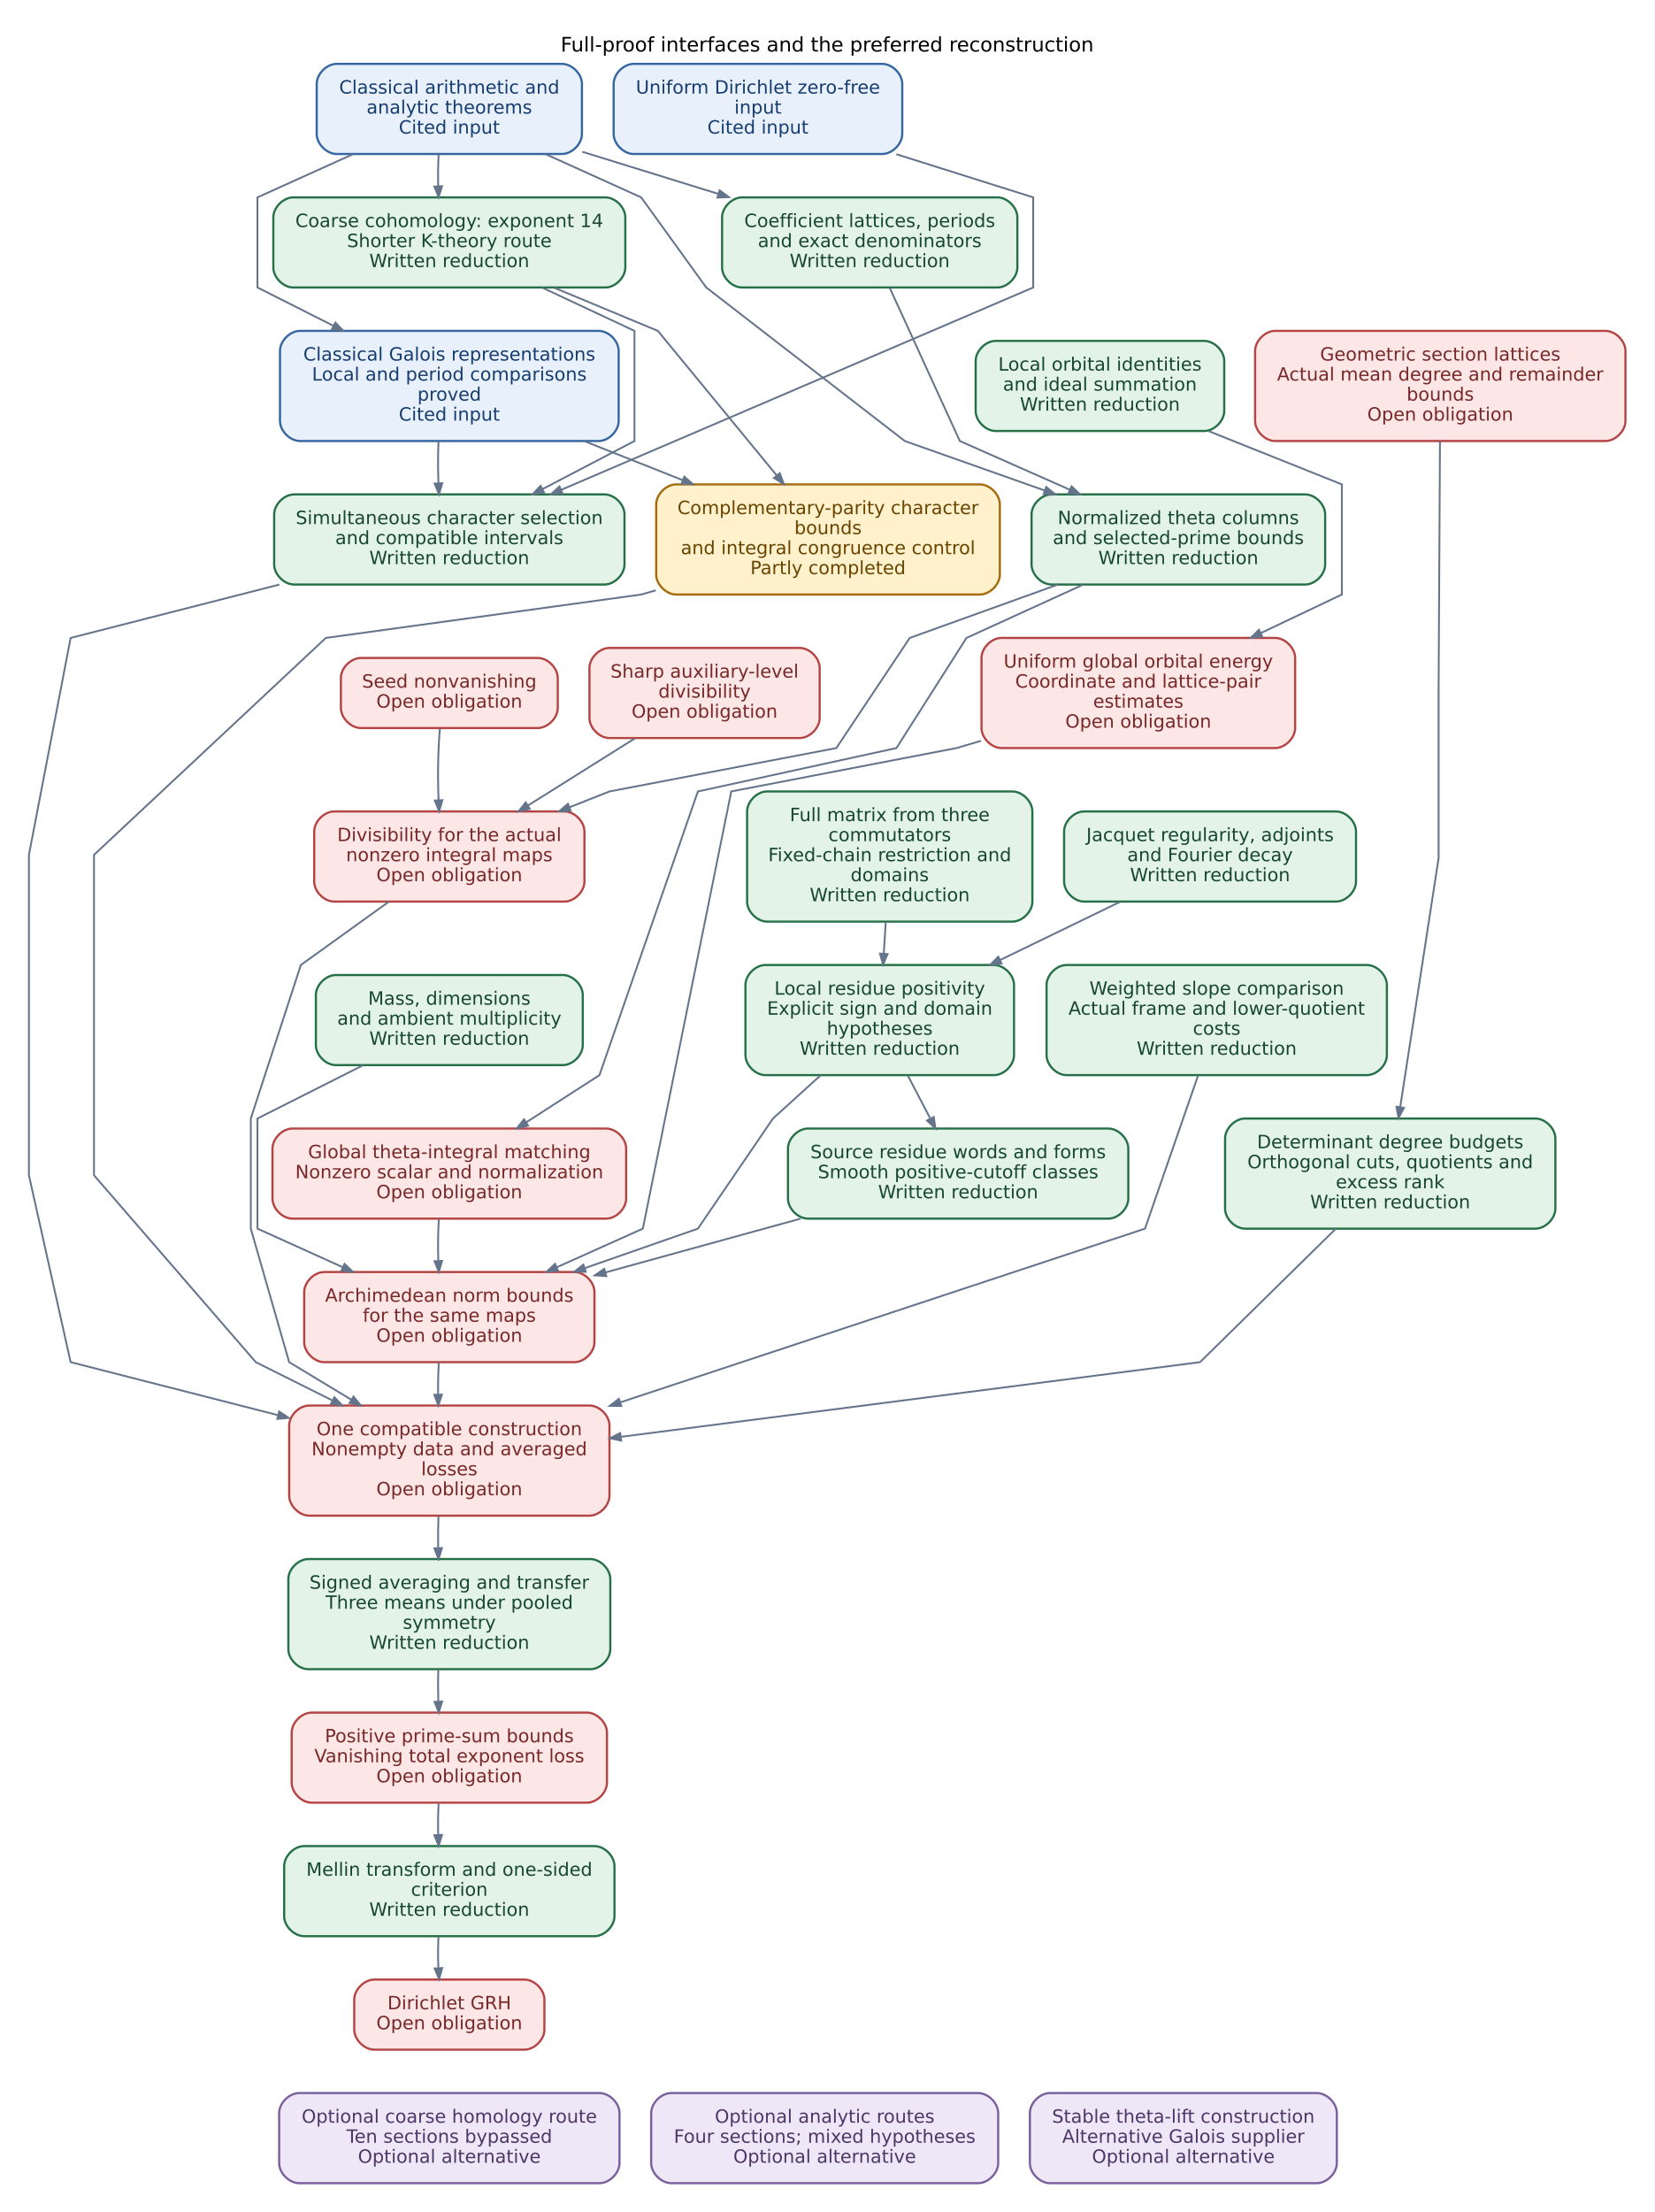
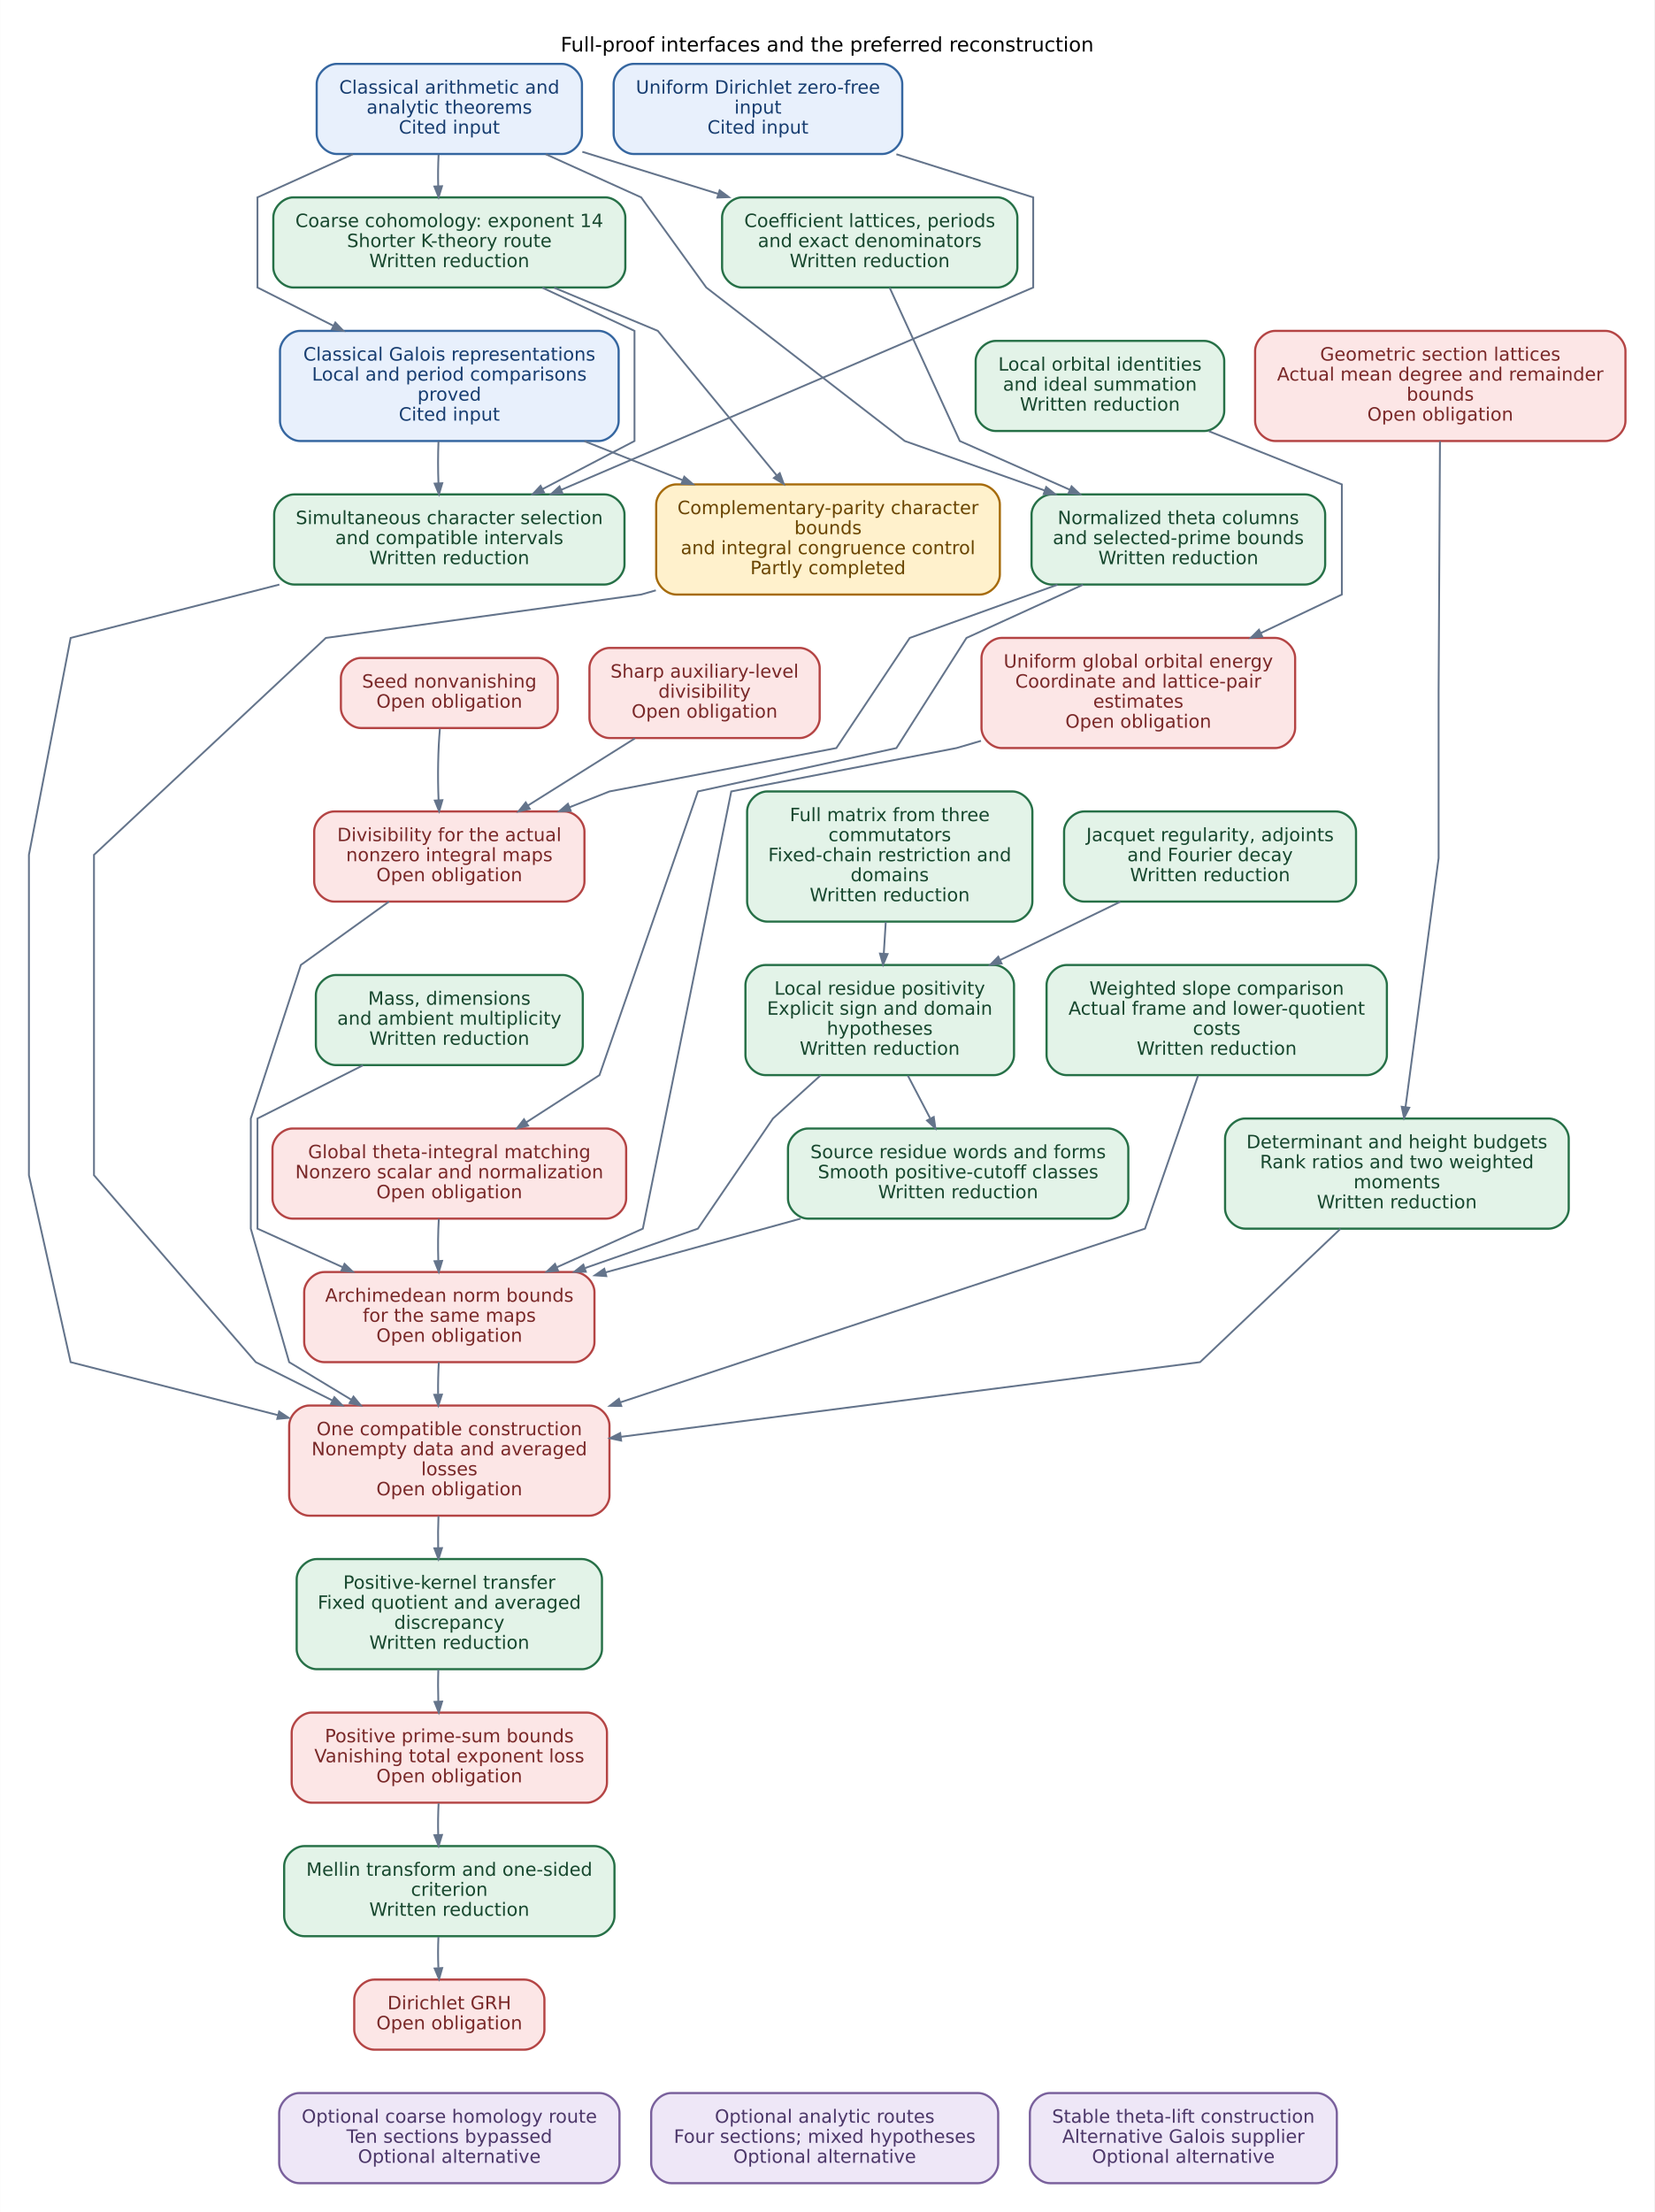
<svg xmlns="http://www.w3.org/2000/svg" width="992pt" height="1326pt" viewBox="0.00 0.00 991.56 1325.56">
  <g id="graph0" class="graph" transform="scale(1 1) rotate(0) translate(17.28 1308.28)">
    <polygon fill="white" stroke="transparent" points="-17.28,17.28 -17.28,-1308.28 974.28,-1308.28 974.28,17.28 -17.28,17.28" />
    <text text-anchor="middle" x="478.5" y="-1277.4" font-family="DejaVu Sans" font-size="12.00">Full-proof interfaces and the preferred reconstruction</text>
    <g id="node1" class="node">
      <path fill="#e8f0fc" stroke="#3566a0" stroke-width="1.3" d="M511.5,-1270C511.5,-1270 362.5,-1270 362.5,-1270 356.5,-1270 350.5,-1264 350.5,-1258 350.5,-1258 350.5,-1228 350.5,-1228 350.5,-1222 356.5,-1216 362.5,-1216 362.5,-1216 511.5,-1216 511.5,-1216 517.5,-1216 523.5,-1222 523.5,-1228 523.5,-1228 523.5,-1258 523.5,-1258 523.5,-1264 517.5,-1270 511.5,-1270" />
      <text text-anchor="middle" x="437" y="-1252.2" font-family="DejaVu Sans" font-size="11.00" fill="#173d70">Uniform Dirichlet zero-free</text>
      <text text-anchor="middle" x="437" y="-1240.2" font-family="DejaVu Sans" font-size="11.00" fill="#173d70">input</text>
      <text text-anchor="middle" x="437" y="-1228.2" font-family="DejaVu Sans" font-size="11.00" fill="#173d70">Cited input</text>
    </g>
    <g id="node3" class="node">
      <path fill="#e3f3e8" stroke="#267047" stroke-width="1.3" d="M345,-1012C345,-1012 159,-1012 159,-1012 153,-1012 147,-1006 147,-1000 147,-1000 147,-970 147,-970 147,-964 153,-958 159,-958 159,-958 345,-958 345,-958 351,-958 357,-964 357,-970 357,-970 357,-1000 357,-1000 357,-1006 351,-1012 345,-1012" />
      <text text-anchor="middle" x="252" y="-994.2" font-family="DejaVu Sans" font-size="11.00" fill="#17472e">Simultaneous character selection</text>
      <text text-anchor="middle" x="252" y="-982.2" font-family="DejaVu Sans" font-size="11.00" fill="#17472e">and compatible intervals</text>
      <text text-anchor="middle" x="252" y="-970.2" font-family="DejaVu Sans" font-size="11.00" fill="#17472e">Written reduction</text>
    </g>
    <g id="edge1" class="edge">
      <path fill="none" stroke="#64748b" stroke-width="1.1" d="M519.98,-1215.85C561.07,-1202.9 602,-1190 602,-1190 602,-1190 602,-1136 602,-1136 602,-1136 420.54,-1058.23 318.94,-1014.69" />
      <polygon fill="#64748b" stroke="#64748b" stroke-width="1.1" points="319.84,-1012.6 312.97,-1012.13 318.04,-1016.78 319.84,-1012.6" />
    </g>
    <g id="node2" class="node">
      <path fill="#e8f0fc" stroke="#3566a0" stroke-width="1.3" d="M319.5,-1270C319.5,-1270 184.5,-1270 184.5,-1270 178.5,-1270 172.5,-1264 172.5,-1258 172.5,-1258 172.5,-1228 172.5,-1228 172.5,-1222 178.5,-1216 184.5,-1216 184.5,-1216 319.5,-1216 319.5,-1216 325.5,-1216 331.5,-1222 331.5,-1228 331.5,-1228 331.5,-1258 331.5,-1258 331.5,-1264 325.5,-1270 319.5,-1270" />
      <text text-anchor="middle" x="252" y="-1252.2" font-family="DejaVu Sans" font-size="11.00" fill="#173d70">Classical arithmetic and</text>
      <text text-anchor="middle" x="252" y="-1240.2" font-family="DejaVu Sans" font-size="11.00" fill="#173d70">analytic theorems</text>
      <text text-anchor="middle" x="252" y="-1228.2" font-family="DejaVu Sans" font-size="11.00" fill="#173d70">Cited input</text>
    </g>
    <g id="node4" class="node">
      <path fill="#e3f3e8" stroke="#267047" stroke-width="1.3" d="M345.5,-1190C345.5,-1190 158.5,-1190 158.5,-1190 152.5,-1190 146.5,-1184 146.5,-1178 146.5,-1178 146.5,-1148 146.5,-1148 146.5,-1142 152.5,-1136 158.5,-1136 158.5,-1136 345.5,-1136 345.5,-1136 351.5,-1136 357.5,-1142 357.5,-1148 357.5,-1148 357.5,-1178 357.5,-1178 357.5,-1184 351.5,-1190 345.5,-1190" />
      <text text-anchor="middle" x="252" y="-1172.2" font-family="DejaVu Sans" font-size="11.00" fill="#17472e">Coarse cohomology: exponent 14</text>
      <text text-anchor="middle" x="252" y="-1160.2" font-family="DejaVu Sans" font-size="11.00" fill="#17472e">Shorter K-theory route</text>
      <text text-anchor="middle" x="252" y="-1148.2" font-family="DejaVu Sans" font-size="11.00" fill="#17472e">Written reduction</text>
    </g>
    <g id="edge2" class="edge">
      <path fill="none" stroke="#64748b" stroke-width="1.1" d="M245.57,-1215.59C245.25,-1209.56 245.17,-1203.07 245.33,-1196.8" />
      <polygon fill="#64748b" stroke="#64748b" stroke-width="1.1" points="247.61,-1196.7 245.59,-1190.12 243.06,-1196.52 247.61,-1196.7" />
    </g>
    <g id="node6" class="node">
      <path fill="#e3f3e8" stroke="#267047" stroke-width="1.3" d="M580.5,-1190C580.5,-1190 427.5,-1190 427.5,-1190 421.5,-1190 415.5,-1184 415.5,-1178 415.5,-1178 415.5,-1148 415.5,-1148 415.5,-1142 421.5,-1136 427.5,-1136 427.5,-1136 580.5,-1136 580.5,-1136 586.5,-1136 592.5,-1142 592.5,-1148 592.5,-1148 592.5,-1178 592.5,-1178 592.5,-1184 586.5,-1190 580.5,-1190" />
      <text text-anchor="middle" x="504" y="-1172.2" font-family="DejaVu Sans" font-size="11.00" fill="#17472e">Coefficient lattices, periods</text>
      <text text-anchor="middle" x="504" y="-1160.2" font-family="DejaVu Sans" font-size="11.00" fill="#17472e">and exact denominators</text>
      <text text-anchor="middle" x="504" y="-1148.2" font-family="DejaVu Sans" font-size="11.00" fill="#17472e">Written reduction</text>
    </g>
    <g id="edge5" class="edge">
      <path fill="none" stroke="#64748b" stroke-width="1.1" d="M331.73,-1217.32C357.63,-1209.3 386.56,-1200.35 413.2,-1192.1" />
      <polygon fill="#64748b" stroke="#64748b" stroke-width="1.1" points="414.03,-1194.23 419.56,-1190.14 412.68,-1189.88 414.03,-1194.23" />
    </g>
    <g id="node7" class="node">
      <path fill="#e3f3e8" stroke="#267047" stroke-width="1.3" d="M765,-1012C765,-1012 613,-1012 613,-1012 607,-1012 601,-1006 601,-1000 601,-1000 601,-970 601,-970 601,-964 607,-958 613,-958 613,-958 765,-958 765,-958 771,-958 777,-964 777,-970 777,-970 777,-1000 777,-1000 777,-1006 771,-1012 765,-1012" />
      <text text-anchor="middle" x="689" y="-994.2" font-family="DejaVu Sans" font-size="11.00" fill="#17472e">Normalized theta columns</text>
      <text text-anchor="middle" x="689" y="-982.2" font-family="DejaVu Sans" font-size="11.00" fill="#17472e">and selected-prime bounds</text>
      <text text-anchor="middle" x="689" y="-970.2" font-family="DejaVu Sans" font-size="11.00" fill="#17472e">Written reduction</text>
    </g>
    <g id="edge6" class="edge">
      <path fill="none" stroke="#64748b" stroke-width="1.1" d="M309.84,-1215.85C338.47,-1202.9 367,-1190 367,-1190 367,-1190 406,-1136 406,-1136 406,-1136 525,-1044 525,-1044 525,-1044 567.36,-1029.02 609.02,-1014.29" />
      <polygon fill="#64748b" stroke="#64748b" stroke-width="1.1" points="609.79,-1016.43 615.16,-1012.12 608.27,-1012.14 609.79,-1016.43" />
    </g>
    <g id="node25" class="node">
      <path fill="#e8f0fc" stroke="#3566a0" stroke-width="1.3" d="M341.5,-1110C341.5,-1110 162.5,-1110 162.5,-1110 156.5,-1110 150.5,-1104 150.5,-1098 150.5,-1098 150.5,-1056 150.5,-1056 150.5,-1050 156.5,-1044 162.5,-1044 162.5,-1044 341.5,-1044 341.5,-1044 347.5,-1044 353.5,-1050 353.5,-1056 353.5,-1056 353.5,-1098 353.5,-1098 353.5,-1104 347.5,-1110 341.5,-1110" />
      <text text-anchor="middle" x="252" y="-1092.2" font-family="DejaVu Sans" font-size="11.00" fill="#173d70">Classical Galois representations</text>
      <text text-anchor="middle" x="252" y="-1080.2" font-family="DejaVu Sans" font-size="11.00" fill="#173d70">Local and period comparisons</text>
      <text text-anchor="middle" x="252" y="-1068.2" font-family="DejaVu Sans" font-size="11.00" fill="#173d70">proved</text>
      <text text-anchor="middle" x="252" y="-1056.2" font-family="DejaVu Sans" font-size="11.00" fill="#173d70">Cited input</text>
    </g>
    <g id="edge34" class="edge">
      <path fill="none" stroke="#64748b" stroke-width="1.1" d="M194.16,-1215.85C165.53,-1202.9 137,-1190 137,-1190 137,-1190 137,-1136 137,-1136 137,-1136 158.3,-1125.26 182.56,-1113.02" />
      <polygon fill="#64748b" stroke="#64748b" stroke-width="1.1" points="183.67,-1115.01 188.45,-1110.05 181.62,-1110.95 183.67,-1115.01" />
    </g>
    <g id="node5" class="node">
      <path fill="#fff1cc" stroke="#a66b0b" stroke-width="1.3" d="M570,-1018C570,-1018 388,-1018 388,-1018 382,-1018 376,-1012 376,-1006 376,-1006 376,-964 376,-964 376,-958 382,-952 388,-952 388,-952 570,-952 570,-952 576,-952 582,-958 582,-964 582,-964 582,-1006 582,-1006 582,-1012 576,-1018 570,-1018" />
      <text text-anchor="middle" x="479" y="-1000.2" font-family="DejaVu Sans" font-size="11.00" fill="#694400">Complementary-parity character</text>
      <text text-anchor="middle" x="479" y="-988.2" font-family="DejaVu Sans" font-size="11.00" fill="#694400">bounds</text>
      <text text-anchor="middle" x="479" y="-976.2" font-family="DejaVu Sans" font-size="11.00" fill="#694400">and integral congruence control</text>
      <text text-anchor="middle" x="479" y="-964.2" font-family="DejaVu Sans" font-size="11.00" fill="#694400">Partly completed</text>
    </g>
    <g id="node8" class="node">
      <path fill="#fce6e6" stroke="#b44444" stroke-width="1.3" d="M305,-914C305,-914 199,-914 199,-914 193,-914 187,-908 187,-902 187,-902 187,-884 187,-884 187,-878 193,-872 199,-872 199,-872 305,-872 305,-872 311,-872 317,-878 317,-884 317,-884 317,-902 317,-902 317,-908 311,-914 305,-914" />
      <text text-anchor="middle" x="252" y="-896.2" font-family="DejaVu Sans" font-size="11.00" fill="#792828">Seed nonvanishing</text>
      <text text-anchor="middle" x="252" y="-884.2" font-family="DejaVu Sans" font-size="11.00" fill="#792828">Open obligation</text>
    </g>
    <g id="node19" class="node">
      <path fill="#fce6e6" stroke="#b44444" stroke-width="1.3" d="M336,-466C336,-466 168,-466 168,-466 162,-466 156,-460 156,-454 156,-454 156,-412 156,-412 156,-406 162,-400 168,-400 168,-400 336,-400 336,-400 342,-400 348,-406 348,-412 348,-412 348,-454 348,-454 348,-460 342,-466 336,-466" />
      <text text-anchor="middle" x="252" y="-448.2" font-family="DejaVu Sans" font-size="11.00" fill="#792828">One compatible construction</text>
      <text text-anchor="middle" x="252" y="-436.2" font-family="DejaVu Sans" font-size="11.00" fill="#792828">Nonempty data and averaged</text>
      <text text-anchor="middle" x="252" y="-424.2" font-family="DejaVu Sans" font-size="11.00" fill="#792828">losses</text>
      <text text-anchor="middle" x="252" y="-412.2" font-family="DejaVu Sans" font-size="11.00" fill="#792828">Open obligation</text>
    </g>
    <g id="edge17" class="edge">
      <path fill="none" stroke="#64748b" stroke-width="1.1" d="M150.12,-957.97C89.77,-942.55 25,-926 25,-926 25,-926 0,-796 0,-796 0,-796 0,-796 0,-604 0,-604 25,-492 25,-492 25,-492 89.11,-475.62 149.18,-460.27" />
      <polygon fill="#64748b" stroke="#64748b" stroke-width="1.1" points="150,-462.41 155.73,-458.6 148.87,-458 150,-462.41" />
    </g>
    <g id="edge3" class="edge">
      <path fill="none" stroke="#64748b" stroke-width="1.1" d="M307.83,-1135.85C335.47,-1122.9 363,-1110 363,-1110 363,-1110 363,-1044 363,-1044 363,-1044 335.49,-1029.63 307.87,-1015.19" />
      <polygon fill="#64748b" stroke="#64748b" stroke-width="1.1" points="308.79,-1013.11 301.98,-1012.12 306.69,-1017.14 308.79,-1013.11" />
    </g>
    <g id="edge4" class="edge">
      <path fill="none" stroke="#64748b" stroke-width="1.1" d="M314.87,-1135.85C345.99,-1122.9 377,-1110 377,-1110 377,-1110 418.1,-1060.03 448.12,-1023.54" />
      <polygon fill="#64748b" stroke="#64748b" stroke-width="1.1" points="450.09,-1024.72 452.47,-1018.26 446.58,-1021.83 450.09,-1024.72" />
    </g>
    <g id="edge18" class="edge">
      <path fill="none" stroke="#64748b" stroke-width="1.1" d="M375.79,-954.51C370.31,-952.95 367,-952 367,-952 367,-952 178,-926 178,-926 178,-926 39,-796 39,-796 39,-796 39,-796 39,-604 39,-604 136,-492 136,-492 136,-492 157.48,-481.26 181.96,-469.02" />
      <polygon fill="#64748b" stroke="#64748b" stroke-width="1.1" points="183.1,-471 187.89,-466.05 181.06,-466.93 183.1,-471" />
    </g>
    <g id="edge7" class="edge">
      <path fill="none" stroke="#64748b" stroke-width="1.1" d="M515.98,-1135.81C531.89,-1101.05 558,-1044 558,-1044 558,-1044 591.01,-1029.39 623.89,-1014.83" />
      <polygon fill="#64748b" stroke="#64748b" stroke-width="1.1" points="624.99,-1016.83 630.01,-1012.12 623.15,-1012.67 624.99,-1016.83" />
    </g>
    <g id="node10" class="node">
      <path fill="#fce6e6" stroke="#b44444" stroke-width="1.3" d="M321,-822C321,-822 183,-822 183,-822 177,-822 171,-816 171,-810 171,-810 171,-780 171,-780 171,-774 177,-768 183,-768 183,-768 321,-768 321,-768 327,-768 333,-774 333,-780 333,-780 333,-810 333,-810 333,-816 327,-822 321,-822" />
      <text text-anchor="middle" x="252" y="-804.2" font-family="DejaVu Sans" font-size="11.00" fill="#792828">Divisibility for the actual</text>
      <text text-anchor="middle" x="252" y="-792.2" font-family="DejaVu Sans" font-size="11.00" fill="#792828">nonzero integral maps</text>
      <text text-anchor="middle" x="252" y="-780.2" font-family="DejaVu Sans" font-size="11.00" fill="#792828">Open obligation</text>
    </g>
    <g id="edge8" class="edge">
      <path fill="none" stroke="#64748b" stroke-width="1.1" d="M616.51,-957.88C573.77,-942.49 528,-926 528,-926 528,-926 484,-860 484,-860 484,-860 348,-834 348,-834 348,-834 337.77,-829.95 323.99,-824.5" />
      <polygon fill="#64748b" stroke="#64748b" stroke-width="1.1" points="324.77,-822.36 317.89,-822.08 323.09,-826.59 324.77,-822.36" />
    </g>
    <g id="node27" class="node">
      <path fill="#fce6e6" stroke="#b44444" stroke-width="1.3" d="M346,-632C346,-632 158,-632 158,-632 152,-632 146,-626 146,-620 146,-620 146,-590 146,-590 146,-584 152,-578 158,-578 158,-578 346,-578 346,-578 352,-578 358,-584 358,-590 358,-590 358,-620 358,-620 358,-626 352,-632 346,-632" />
      <text text-anchor="middle" x="252" y="-614.2" font-family="DejaVu Sans" font-size="11.00" fill="#792828">Global theta-integral matching</text>
      <text text-anchor="middle" x="252" y="-602.2" font-family="DejaVu Sans" font-size="11.00" fill="#792828">Nonzero scalar and normalization</text>
      <text text-anchor="middle" x="252" y="-590.2" font-family="DejaVu Sans" font-size="11.00" fill="#792828">Open obligation</text>
    </g>
    <g id="edge26" class="edge">
      <path fill="none" stroke="#64748b" stroke-width="1.1" d="M631.82,-957.88C598.11,-942.49 562,-926 562,-926 562,-926 520,-860 520,-860 520,-860 401,-834 401,-834 401,-834 342,-664 342,-664 342,-664 320.25,-649.99 298.14,-635.74" />
      <polygon fill="#64748b" stroke="#64748b" stroke-width="1.1" points="299.22,-633.72 292.52,-632.12 296.76,-637.55 299.22,-633.72" />
    </g>
    <g id="node9" class="node">
      <path fill="#fce6e6" stroke="#b44444" stroke-width="1.3" d="M462,-920C462,-920 348,-920 348,-920 342,-920 336,-914 336,-908 336,-908 336,-878 336,-878 336,-872 342,-866 348,-866 348,-866 462,-866 462,-866 468,-866 474,-872 474,-878 474,-878 474,-908 474,-908 474,-914 468,-920 462,-920" />
      <text text-anchor="middle" x="405" y="-902.2" font-family="DejaVu Sans" font-size="11.00" fill="#792828">Sharp auxiliary-level</text>
      <text text-anchor="middle" x="405" y="-890.2" font-family="DejaVu Sans" font-size="11.00" fill="#792828">divisibility</text>
      <text text-anchor="middle" x="405" y="-878.2" font-family="DejaVu Sans" font-size="11.00" fill="#792828">Open obligation</text>
    </g>
    <g id="edge9" class="edge">
      <path fill="none" stroke="#64748b" stroke-width="1.1" d="M246.36,-871.64C245.23,-859.25 244.96,-843.13 245.55,-828.95" />
      <polygon fill="#64748b" stroke="#64748b" stroke-width="1.1" points="247.84,-828.79 245.91,-822.18 243.3,-828.55 247.84,-828.79" />
    </g>
    <g id="edge10" class="edge">
      <path fill="none" stroke="#64748b" stroke-width="1.1" d="M363.19,-865.77C343.38,-853.34 319.62,-838.43 299.17,-825.6" />
      <polygon fill="#64748b" stroke="#64748b" stroke-width="1.1" points="300.21,-823.56 293.49,-822.03 297.79,-827.42 300.21,-823.56" />
    </g>
    <g id="node12" class="node">
      <path fill="#fce6e6" stroke="#b44444" stroke-width="1.3" d="M747,-926C747,-926 583,-926 583,-926 577,-926 571,-920 571,-914 571,-914 571,-872 571,-872 571,-866 577,-860 583,-860 583,-860 747,-860 747,-860 753,-860 759,-866 759,-872 759,-872 759,-914 759,-914 759,-920 753,-926 747,-926" />
      <text text-anchor="middle" x="665" y="-908.2" font-family="DejaVu Sans" font-size="11.00" fill="#792828">Uniform global orbital energy</text>
      <text text-anchor="middle" x="665" y="-896.2" font-family="DejaVu Sans" font-size="11.00" fill="#792828">Coordinate and lattice-pair</text>
      <text text-anchor="middle" x="665" y="-884.2" font-family="DejaVu Sans" font-size="11.00" fill="#792828">estimates</text>
      <text text-anchor="middle" x="665" y="-872.2" font-family="DejaVu Sans" font-size="11.00" fill="#792828">Open obligation</text>
    </g>
    <g id="node13" class="node">
      <path fill="#e3f3e8" stroke="#267047" stroke-width="1.3" d="M320,-724C320,-724 184,-724 184,-724 178,-724 172,-718 172,-712 172,-712 172,-682 172,-682 172,-676 178,-670 184,-670 184,-670 320,-670 320,-670 326,-670 332,-676 332,-682 332,-682 332,-712 332,-712 332,-718 326,-724 320,-724" />
      <text text-anchor="middle" x="252" y="-706.2" font-family="DejaVu Sans" font-size="11.00" fill="#17472e">Mass, dimensions</text>
      <text text-anchor="middle" x="252" y="-694.2" font-family="DejaVu Sans" font-size="11.00" fill="#17472e">and ambient multiplicity</text>
      <text text-anchor="middle" x="252" y="-682.2" font-family="DejaVu Sans" font-size="11.00" fill="#17472e">Written reduction</text>
    </g>
    <g id="node14" class="node">
      <path fill="#e3f3e8" stroke="#267047" stroke-width="1.3" d="M589.5,-834C589.5,-834 442.5,-834 442.5,-834 436.5,-834 430.5,-828 430.5,-822 430.5,-822 430.5,-768 430.5,-768 430.5,-762 436.5,-756 442.5,-756 442.5,-756 589.5,-756 589.5,-756 595.5,-756 601.5,-762 601.5,-768 601.5,-768 601.5,-822 601.5,-822 601.5,-828 595.5,-834 589.5,-834" />
      <text text-anchor="middle" x="516" y="-816.2" font-family="DejaVu Sans" font-size="11.00" fill="#17472e">Full matrix from three</text>
      <text text-anchor="middle" x="516" y="-804.2" font-family="DejaVu Sans" font-size="11.00" fill="#17472e">commutators</text>
      <text text-anchor="middle" x="516" y="-792.2" font-family="DejaVu Sans" font-size="11.00" fill="#17472e">Fixed-chain restriction and</text>
      <text text-anchor="middle" x="516" y="-780.2" font-family="DejaVu Sans" font-size="11.00" fill="#17472e">domains</text>
      <text text-anchor="middle" x="516" y="-768.2" font-family="DejaVu Sans" font-size="11.00" fill="#17472e">Written reduction</text>
    </g>
    <g id="edge19" class="edge">
      <path fill="none" stroke="#64748b" stroke-width="1.1" d="M215.8,-767.97C191.16,-750.25 163,-730 163,-730 163,-730 133,-638 133,-638 133,-638 133,-572 133,-572 133,-572 156,-492 156,-492 156,-492 173.33,-481.53 193.27,-469.48" />
      <polygon fill="#64748b" stroke="#64748b" stroke-width="1.1" points="194.56,-471.36 198.95,-466.05 192.21,-467.47 194.56,-471.36" />
    </g>
    <g id="node11" class="node">
      <path fill="#e3f3e8" stroke="#267047" stroke-width="1.3" d="M704.5,-1104C704.5,-1104 579.5,-1104 579.5,-1104 573.5,-1104 567.5,-1098 567.5,-1092 567.5,-1092 567.5,-1062 567.5,-1062 567.5,-1056 573.5,-1050 579.5,-1050 579.5,-1050 704.5,-1050 704.5,-1050 710.5,-1050 716.5,-1056 716.5,-1062 716.5,-1062 716.5,-1092 716.5,-1092 716.5,-1098 710.5,-1104 704.5,-1104" />
      <text text-anchor="middle" x="642" y="-1086.2" font-family="DejaVu Sans" font-size="11.00" fill="#17472e">Local orbital identities</text>
      <text text-anchor="middle" x="642" y="-1074.2" font-family="DejaVu Sans" font-size="11.00" fill="#17472e">and ideal summation</text>
      <text text-anchor="middle" x="642" y="-1062.2" font-family="DejaVu Sans" font-size="11.00" fill="#17472e">Written reduction</text>
    </g>
    <g id="edge11" class="edge">
      <path fill="none" stroke="#64748b" stroke-width="1.1" d="M707.29,-1049.88C745.78,-1034.49 787,-1018 787,-1018 787,-1018 787,-952 787,-952 787,-952 764.22,-941.17 738.34,-928.87" />
      <polygon fill="#64748b" stroke="#64748b" stroke-width="1.1" points="739.27,-926.79 732.42,-926.05 737.32,-930.9 739.27,-926.79" />
    </g>
    <g id="node28" class="node">
      <path fill="#fce6e6" stroke="#b44444" stroke-width="1.3" d="M945,-1110C945,-1110 747,-1110 747,-1110 741,-1110 735,-1104 735,-1098 735,-1098 735,-1056 735,-1056 735,-1050 741,-1044 747,-1044 747,-1044 945,-1044 945,-1044 951,-1044 957,-1050 957,-1056 957,-1056 957,-1098 957,-1098 957,-1104 951,-1110 945,-1110" />
      <text text-anchor="middle" x="846" y="-1092.2" font-family="DejaVu Sans" font-size="11.00" fill="#792828">Geometric section lattices</text>
      <text text-anchor="middle" x="846" y="-1080.2" font-family="DejaVu Sans" font-size="11.00" fill="#792828">Actual mean degree and remainder</text>
      <text text-anchor="middle" x="846" y="-1068.2" font-family="DejaVu Sans" font-size="11.00" fill="#792828">bounds</text>
      <text text-anchor="middle" x="846" y="-1056.2" font-family="DejaVu Sans" font-size="11.00" fill="#792828">Open obligation</text>
    </g>
    <g id="node17" class="node">
      <path fill="#fce6e6" stroke="#b44444" stroke-width="1.3" d="M327,-546C327,-546 177,-546 177,-546 171,-546 165,-540 165,-534 165,-534 165,-504 165,-504 165,-498 171,-492 177,-492 177,-492 327,-492 327,-492 333,-492 339,-498 339,-504 339,-504 339,-534 339,-534 339,-540 333,-546 327,-546" />
      <text text-anchor="middle" x="252" y="-528.2" font-family="DejaVu Sans" font-size="11.00" fill="#792828">Archimedean norm bounds</text>
      <text text-anchor="middle" x="252" y="-516.2" font-family="DejaVu Sans" font-size="11.00" fill="#792828">for the same maps</text>
      <text text-anchor="middle" x="252" y="-504.2" font-family="DejaVu Sans" font-size="11.00" fill="#792828">Open obligation</text>
    </g>
    <g id="edge12" class="edge">
      <path fill="none" stroke="#64748b" stroke-width="1.1" d="M570.7,-864.32C561.79,-861.7 556,-860 556,-860 556,-860 421,-834 421,-834 421,-834 368,-572 368,-572 368,-572 343.13,-560.85 316.42,-548.88" />
      <polygon fill="#64748b" stroke="#64748b" stroke-width="1.1" points="317.2,-546.74 310.34,-546.15 315.34,-550.89 317.2,-546.74" />
    </g>
    <g id="node16" class="node">
      <path fill="#e3f3e8" stroke="#267047" stroke-width="1.3" d="M578.5,-730C578.5,-730 441.5,-730 441.5,-730 435.5,-730 429.5,-724 429.5,-718 429.5,-718 429.5,-676 429.5,-676 429.5,-670 435.5,-664 441.5,-664 441.5,-664 578.5,-664 578.5,-664 584.5,-664 590.5,-670 590.5,-676 590.5,-676 590.5,-718 590.5,-718 590.5,-724 584.5,-730 578.5,-730" />
      <text text-anchor="middle" x="510" y="-712.2" font-family="DejaVu Sans" font-size="11.00" fill="#17472e">Local residue positivity</text>
      <text text-anchor="middle" x="510" y="-700.2" font-family="DejaVu Sans" font-size="11.00" fill="#17472e">Explicit sign and domain</text>
      <text text-anchor="middle" x="510" y="-688.2" font-family="DejaVu Sans" font-size="11.00" fill="#17472e">hypotheses</text>
      <text text-anchor="middle" x="510" y="-676.2" font-family="DejaVu Sans" font-size="11.00" fill="#17472e">Written reduction</text>
    </g>
    <g id="edge13" class="edge">
      <path fill="none" stroke="#64748b" stroke-width="1.1" d="M200.22,-669.88C169.7,-654.49 137,-638 137,-638 137,-638 137,-572 137,-572 137,-572 161.66,-560.85 188.13,-548.88" />
      <polygon fill="#64748b" stroke="#64748b" stroke-width="1.1" points="189.18,-550.9 194.16,-546.15 187.3,-546.76 189.18,-550.9" />
    </g>
    <g id="node15" class="node">
      <path fill="#e3f3e8" stroke="#267047" stroke-width="1.3" d="M783.5,-822C783.5,-822 632.5,-822 632.5,-822 626.5,-822 620.5,-816 620.5,-810 620.5,-810 620.5,-780 620.5,-780 620.5,-774 626.5,-768 632.5,-768 632.5,-768 783.5,-768 783.5,-768 789.5,-768 795.5,-774 795.5,-780 795.5,-780 795.5,-810 795.5,-810 795.5,-816 789.5,-822 783.5,-822" />
      <text text-anchor="middle" x="708" y="-804.2" font-family="DejaVu Sans" font-size="11.00" fill="#17472e">Jacquet regularity, adjoints</text>
      <text text-anchor="middle" x="708" y="-792.2" font-family="DejaVu Sans" font-size="11.00" fill="#17472e">and Fourier decay</text>
      <text text-anchor="middle" x="708" y="-780.2" font-family="DejaVu Sans" font-size="11.00" fill="#17472e">Written reduction</text>
    </g>
    <g id="edge14" class="edge">
      <path fill="none" stroke="#64748b" stroke-width="1.1" d="M513.61,-755.78C513.22,-749.56 512.82,-743.11 512.43,-736.88" />
      <polygon fill="#64748b" stroke="#64748b" stroke-width="1.1" points="514.69,-736.56 512.01,-730.21 510.15,-736.84 514.69,-736.56" />
    </g>
    <g id="edge15" class="edge">
      <path fill="none" stroke="#64748b" stroke-width="1.1" d="M654.16,-767.89C631.99,-757.15 605.97,-744.53 582.19,-733" />
      <polygon fill="#64748b" stroke="#64748b" stroke-width="1.1" points="583.04,-730.88 576.2,-730.1 581.05,-734.98 583.04,-730.88" />
    </g>
    <g id="edge16" class="edge">
      <path fill="none" stroke="#64748b" stroke-width="1.1" d="M474.63,-663.95C459.83,-650.53 446,-638 446,-638 446,-638 401,-572 401,-572 401,-572 368.24,-560.57 333.45,-548.43" />
      <polygon fill="#64748b" stroke="#64748b" stroke-width="1.1" points="333.82,-546.15 326.94,-546.15 332.32,-550.44 333.82,-546.15" />
    </g>
    <g id="node18" class="node">
      <path fill="#e3f3e8" stroke="#267047" stroke-width="1.3" d="M802,-730C802,-730 622,-730 622,-730 616,-730 610,-724 610,-718 610,-718 610,-676 610,-676 610,-670 616,-664 622,-664 622,-664 802,-664 802,-664 808,-664 814,-670 814,-676 814,-676 814,-718 814,-718 814,-724 808,-730 802,-730" />
      <text text-anchor="middle" x="712" y="-712.2" font-family="DejaVu Sans" font-size="11.00" fill="#17472e">Weighted slope comparison</text>
      <text text-anchor="middle" x="712" y="-700.2" font-family="DejaVu Sans" font-size="11.00" fill="#17472e">Actual frame and lower-quotient</text>
      <text text-anchor="middle" x="712" y="-688.2" font-family="DejaVu Sans" font-size="11.00" fill="#17472e">costs</text>
      <text text-anchor="middle" x="712" y="-676.2" font-family="DejaVu Sans" font-size="11.00" fill="#17472e">Written reduction</text>
    </g>
    <g id="node29" class="node">
      <path fill="#e3f3e8" stroke="#267047" stroke-width="1.3" d="M647,-632C647,-632 467,-632 467,-632 461,-632 455,-626 455,-620 455,-620 455,-590 455,-590 455,-584 461,-578 467,-578 467,-578 647,-578 647,-578 653,-578 659,-584 659,-590 659,-590 659,-620 659,-620 659,-626 653,-632 647,-632" />
      <text text-anchor="middle" x="557" y="-614.2" font-family="DejaVu Sans" font-size="11.00" fill="#17472e">Source residue words and forms</text>
      <text text-anchor="middle" x="557" y="-602.2" font-family="DejaVu Sans" font-size="11.00" fill="#17472e">Smooth positive-cutoff classes</text>
      <text text-anchor="middle" x="557" y="-590.2" font-family="DejaVu Sans" font-size="11.00" fill="#17472e">Written reduction</text>
    </g>
    <g id="edge28" class="edge">
      <path fill="none" stroke="#64748b" stroke-width="1.1" d="M526.84,-663.76C531.16,-655.48 535.81,-646.57 540.14,-638.29" />
      <polygon fill="#64748b" stroke="#64748b" stroke-width="1.1" points="542.38,-638.92 543.37,-632.1 538.34,-636.81 542.38,-638.92" />
    </g>
    <g id="edge20" class="edge">
      <path fill="none" stroke="#64748b" stroke-width="1.1" d="M245.7,-491.88C245.34,-485.87 245.2,-479.35 245.27,-472.92" />
      <polygon fill="#64748b" stroke="#64748b" stroke-width="1.1" points="247.55,-472.57 245.42,-466.02 243,-472.46 247.55,-472.57" />
    </g>
    <g id="edge21" class="edge">
      <path fill="none" stroke="#64748b" stroke-width="1.1" d="M700.81,-663.74C688.07,-627 669,-572 669,-572 669,-572 477.85,-508.74 354.39,-467.88" />
      <polygon fill="#64748b" stroke="#64748b" stroke-width="1.1" points="355.08,-465.72 348.19,-465.83 353.65,-470.04 355.08,-465.72" />
    </g>
    <g id="node31" class="node">
-       <path fill="#e3f3e8" stroke="#267047" stroke-width="1.3" d="M336.5,-374C336.5,-374 167.5,-374 167.5,-374 161.5,-374 155.5,-368 155.5,-362 155.5,-362 155.5,-320 155.5,-320 155.5,-314 161.5,-308 167.5,-308 167.5,-308 336.5,-308 336.5,-308 342.5,-308 348.5,-314 348.5,-320 348.5,-320 348.5,-362 348.5,-362 348.5,-368 342.5,-374 336.5,-374" />
-       <text text-anchor="middle" x="252" y="-356.2" font-family="DejaVu Sans" font-size="11.00" fill="#17472e">Signed averaging and transfer</text>
-       <text text-anchor="middle" x="252" y="-344.2" font-family="DejaVu Sans" font-size="11.00" fill="#17472e">Three means under pooled</text>
-       <text text-anchor="middle" x="252" y="-332.2" font-family="DejaVu Sans" font-size="11.00" fill="#17472e">symmetry</text>
+       <path fill="#e3f3e8" stroke="#267047" stroke-width="1.3" d="M331.5,-374C331.5,-374 172.5,-374 172.5,-374 166.5,-374 160.5,-368 160.5,-362 160.5,-362 160.5,-320 160.5,-320 160.5,-314 166.5,-308 172.5,-308 172.5,-308 331.5,-308 331.5,-308 337.5,-308 343.5,-314 343.5,-320 343.5,-320 343.5,-362 343.5,-362 343.5,-368 337.5,-374 331.5,-374" />
+       <text text-anchor="middle" x="252" y="-356.2" font-family="DejaVu Sans" font-size="11.00" fill="#17472e">Positive-kernel transfer</text>
+       <text text-anchor="middle" x="252" y="-344.2" font-family="DejaVu Sans" font-size="11.00" fill="#17472e">Fixed quotient and averaged</text>
+       <text text-anchor="middle" x="252" y="-332.2" font-family="DejaVu Sans" font-size="11.00" fill="#17472e">discrepancy</text>
      <text text-anchor="middle" x="252" y="-320.2" font-family="DejaVu Sans" font-size="11.00" fill="#17472e">Written reduction</text>
    </g>
    <g id="edge32" class="edge">
      <path fill="none" stroke="#64748b" stroke-width="1.1" d="M245.5,-399.76C245.25,-393.61 245.19,-387.12 245.31,-380.79" />
      <polygon fill="#64748b" stroke="#64748b" stroke-width="1.1" points="247.59,-380.58 245.51,-374.01 243.04,-380.44 247.59,-380.58" />
    </g>
    <g id="node20" class="node">
      <path fill="#fce6e6" stroke="#b44444" stroke-width="1.3" d="M334.5,-282C334.5,-282 169.5,-282 169.5,-282 163.5,-282 157.5,-276 157.5,-270 157.5,-270 157.5,-240 157.5,-240 157.5,-234 163.5,-228 169.5,-228 169.5,-228 334.5,-228 334.5,-228 340.5,-228 346.5,-234 346.5,-240 346.5,-240 346.5,-270 346.5,-270 346.5,-276 340.5,-282 334.5,-282" />
      <text text-anchor="middle" x="252" y="-264.2" font-family="DejaVu Sans" font-size="11.00" fill="#792828">Positive prime-sum bounds</text>
      <text text-anchor="middle" x="252" y="-252.2" font-family="DejaVu Sans" font-size="11.00" fill="#792828">Vanishing total exponent loss</text>
      <text text-anchor="middle" x="252" y="-240.2" font-family="DejaVu Sans" font-size="11.00" fill="#792828">Open obligation</text>
    </g>
    <g id="node21" class="node">
      <path fill="#e3f3e8" stroke="#267047" stroke-width="1.3" d="M339,-202C339,-202 165,-202 165,-202 159,-202 153,-196 153,-190 153,-190 153,-160 153,-160 153,-154 159,-148 165,-148 165,-148 339,-148 339,-148 345,-148 351,-154 351,-160 351,-160 351,-190 351,-190 351,-196 345,-202 339,-202" />
      <text text-anchor="middle" x="252" y="-184.2" font-family="DejaVu Sans" font-size="11.00" fill="#17472e">Mellin transform and one-sided</text>
      <text text-anchor="middle" x="252" y="-172.2" font-family="DejaVu Sans" font-size="11.00" fill="#17472e">criterion</text>
      <text text-anchor="middle" x="252" y="-160.2" font-family="DejaVu Sans" font-size="11.00" fill="#17472e">Written reduction</text>
    </g>
    <g id="edge22" class="edge">
      <path fill="none" stroke="#64748b" stroke-width="1.1" d="M245.57,-227.59C245.25,-221.56 245.17,-215.07 245.33,-208.8" />
      <polygon fill="#64748b" stroke="#64748b" stroke-width="1.1" points="247.61,-208.7 245.59,-202.12 243.06,-208.52 247.61,-208.7" />
    </g>
    <g id="node22" class="node">
      <path fill="#fce6e6" stroke="#b44444" stroke-width="1.3" d="M297,-122C297,-122 207,-122 207,-122 201,-122 195,-116 195,-110 195,-110 195,-92 195,-92 195,-86 201,-80 207,-80 207,-80 297,-80 297,-80 303,-80 309,-86 309,-92 309,-92 309,-110 309,-110 309,-116 303,-122 297,-122" />
      <text text-anchor="middle" x="252" y="-104.2" font-family="DejaVu Sans" font-size="11.00" fill="#792828">Dirichlet GRH</text>
      <text text-anchor="middle" x="252" y="-92.2" font-family="DejaVu Sans" font-size="11.00" fill="#792828">Open obligation</text>
    </g>
    <g id="edge23" class="edge">
      <path fill="none" stroke="#64748b" stroke-width="1.1" d="M245.47,-147.6C245.19,-141.6 245.18,-135.21 245.43,-129.18" />
      <polygon fill="#64748b" stroke="#64748b" stroke-width="1.1" points="247.73,-128.93 245.86,-122.31 243.19,-128.66 247.73,-128.93" />
    </g>
    <g id="node23" class="node">
      <path fill="#eee7f7" stroke="#79609c" stroke-width="1.3" d="M342,-54C342,-54 162,-54 162,-54 156,-54 150,-48 150,-42 150,-42 150,-12 150,-12 150,-6 156,0 162,0 162,0 342,0 342,0 348,0 354,-6 354,-12 354,-12 354,-42 354,-42 354,-48 348,-54 342,-54" />
      <text text-anchor="middle" x="252" y="-36.2" font-family="DejaVu Sans" font-size="11.00" fill="#4c3769">Optional coarse homology route</text>
      <text text-anchor="middle" x="252" y="-24.2" font-family="DejaVu Sans" font-size="11.00" fill="#4c3769">Ten sections bypassed</text>
      <text text-anchor="middle" x="252" y="-12.2" font-family="DejaVu Sans" font-size="11.00" fill="#4c3769">Optional alternative</text>
    </g>
    <g id="node24" class="node">
      <path fill="#eee7f7" stroke="#79609c" stroke-width="1.3" d="M569,-54C569,-54 385,-54 385,-54 379,-54 373,-48 373,-42 373,-42 373,-12 373,-12 373,-6 379,0 385,0 385,0 569,0 569,0 575,0 581,-6 581,-12 581,-12 581,-42 581,-42 581,-48 575,-54 569,-54" />
      <text text-anchor="middle" x="477" y="-36.2" font-family="DejaVu Sans" font-size="11.00" fill="#4c3769">Optional analytic routes</text>
      <text text-anchor="middle" x="477" y="-24.2" font-family="DejaVu Sans" font-size="11.00" fill="#4c3769">Four sections; mixed hypotheses</text>
      <text text-anchor="middle" x="477" y="-12.2" font-family="DejaVu Sans" font-size="11.00" fill="#4c3769">Optional alternative</text>
    </g>
    <g id="node26" class="node">
      <path fill="#eee7f7" stroke="#79609c" stroke-width="1.3" d="M772,-54C772,-54 612,-54 612,-54 606,-54 600,-48 600,-42 600,-42 600,-12 600,-12 600,-6 606,0 612,0 612,0 772,0 772,0 778,0 784,-6 784,-12 784,-12 784,-42 784,-42 784,-48 778,-54 772,-54" />
      <text text-anchor="middle" x="692" y="-36.2" font-family="DejaVu Sans" font-size="11.00" fill="#4c3769">Stable theta-lift construction</text>
      <text text-anchor="middle" x="692" y="-24.2" font-family="DejaVu Sans" font-size="11.00" fill="#4c3769">Alternative Galois supplier</text>
      <text text-anchor="middle" x="692" y="-12.2" font-family="DejaVu Sans" font-size="11.00" fill="#4c3769">Optional alternative</text>
    </g>
    <g id="edge24" class="edge">
      <path fill="none" stroke="#64748b" stroke-width="1.1" d="M245.5,-1043.76C245.17,-1035.64 245.17,-1026.92 245.48,-1018.78" />
      <polygon fill="#64748b" stroke="#64748b" stroke-width="1.1" points="247.76,-1018.71 245.81,-1012.1 243.21,-1018.48 247.76,-1018.71" />
    </g>
    <g id="edge25" class="edge">
      <path fill="none" stroke="#64748b" stroke-width="1.1" d="M332.99,-1043.89C352.06,-1036.33 372.47,-1028.24 391.8,-1020.57" />
      <polygon fill="#64748b" stroke="#64748b" stroke-width="1.1" points="392.84,-1022.61 398.04,-1018.1 391.16,-1018.38 392.84,-1022.61" />
    </g>
    <g id="edge27" class="edge">
      <path fill="none" stroke="#64748b" stroke-width="1.1" d="M245.7,-577.88C245.23,-569.98 245.13,-561.2 245.39,-552.91" />
      <polygon fill="#64748b" stroke="#64748b" stroke-width="1.1" points="247.68,-552.7 245.7,-546.1 243.13,-552.49 247.68,-552.7" />
    </g>
    <g id="node30" class="node">
-       <path fill="#e3f3e8" stroke="#267047" stroke-width="1.3" d="M903,-638C903,-638 729,-638 729,-638 723,-638 717,-632 717,-626 717,-626 717,-584 717,-584 717,-578 723,-572 729,-572 729,-572 903,-572 903,-572 909,-572 915,-578 915,-584 915,-584 915,-626 915,-626 915,-632 909,-638 903,-638" />
-       <text text-anchor="middle" x="816" y="-620.2" font-family="DejaVu Sans" font-size="11.00" fill="#17472e">Determinant degree budgets</text>
-       <text text-anchor="middle" x="816" y="-608.2" font-family="DejaVu Sans" font-size="11.00" fill="#17472e">Orthogonal cuts, quotients and</text>
-       <text text-anchor="middle" x="816" y="-596.2" font-family="DejaVu Sans" font-size="11.00" fill="#17472e">excess rank</text>
-       <text text-anchor="middle" x="816" y="-584.2" font-family="DejaVu Sans" font-size="11.00" fill="#17472e">Written reduction</text>
+       <path fill="#e3f3e8" stroke="#267047" stroke-width="1.3" d="M911,-638C911,-638 729,-638 729,-638 723,-638 717,-632 717,-626 717,-626 717,-584 717,-584 717,-578 723,-572 729,-572 729,-572 911,-572 911,-572 917,-572 923,-578 923,-584 923,-584 923,-626 923,-626 923,-632 917,-638 911,-638" />
+       <text text-anchor="middle" x="820" y="-620.2" font-family="DejaVu Sans" font-size="11.00" fill="#17472e">Determinant and height budgets</text>
+       <text text-anchor="middle" x="820" y="-608.2" font-family="DejaVu Sans" font-size="11.00" fill="#17472e">Rank ratios and two weighted</text>
+       <text text-anchor="middle" x="820" y="-596.2" font-family="DejaVu Sans" font-size="11.00" fill="#17472e">moments</text>
+       <text text-anchor="middle" x="820" y="-584.2" font-family="DejaVu Sans" font-size="11.00" fill="#17472e">Written reduction</text>
    </g>
    <g id="edge30" class="edge">
-       <path fill="none" stroke="#64748b" stroke-width="1.1" d="M845.82,-1043.88C845.54,-991.63 845,-894 845,-894 845,-894 845,-894 845,-794 845,-794 830.48,-699.88 821.99,-644.83" />
-       <polygon fill="#64748b" stroke="#64748b" stroke-width="1.1" points="824.22,-644.4 820.99,-638.32 819.73,-645.09 824.22,-644.4" />
+       <path fill="none" stroke="#64748b" stroke-width="1.1" d="M845.82,-1043.88C845.54,-991.63 845,-894 845,-894 845,-894 845,-894 845,-794 845,-794 832.48,-699.88 825.16,-644.83" />
+       <polygon fill="#64748b" stroke="#64748b" stroke-width="1.1" points="827.41,-644.46 824.3,-638.32 822.9,-645.06 827.41,-644.46" />
    </g>
    <g id="edge29" class="edge">
      <path fill="none" stroke="#64748b" stroke-width="1.1" d="M462.58,-578C425.37,-567.75 382.74,-556.01 345.61,-545.78" />
      <polygon fill="#64748b" stroke="#64748b" stroke-width="1.1" points="346.09,-543.55 339.22,-544.02 344.88,-547.94 346.09,-543.55" />
    </g>
    <g id="edge31" class="edge">
-       <path fill="none" stroke="#64748b" stroke-width="1.1" d="M783.33,-571.91C749.65,-538.81 702,-492 702,-492 702,-492 487.75,-464.39 354.92,-447.26" />
+       <path fill="none" stroke="#64748b" stroke-width="1.1" d="M786.19,-571.91C751.32,-538.81 702,-492 702,-492 702,-492 487.75,-464.39 354.92,-447.26" />
      <polygon fill="#64748b" stroke="#64748b" stroke-width="1.1" points="355,-444.98 348.26,-446.41 354.42,-449.49 355,-444.98" />
    </g>
    <g id="edge33" class="edge">
      <path fill="none" stroke="#64748b" stroke-width="1.1" d="M245.41,-307.76C245.2,-301.51 245.2,-294.95 245.4,-288.69" />
      <polygon fill="#64748b" stroke="#64748b" stroke-width="1.1" points="247.68,-288.63 245.7,-282.03 243.13,-288.42 247.68,-288.63" />
    </g>
  </g>
</svg>
